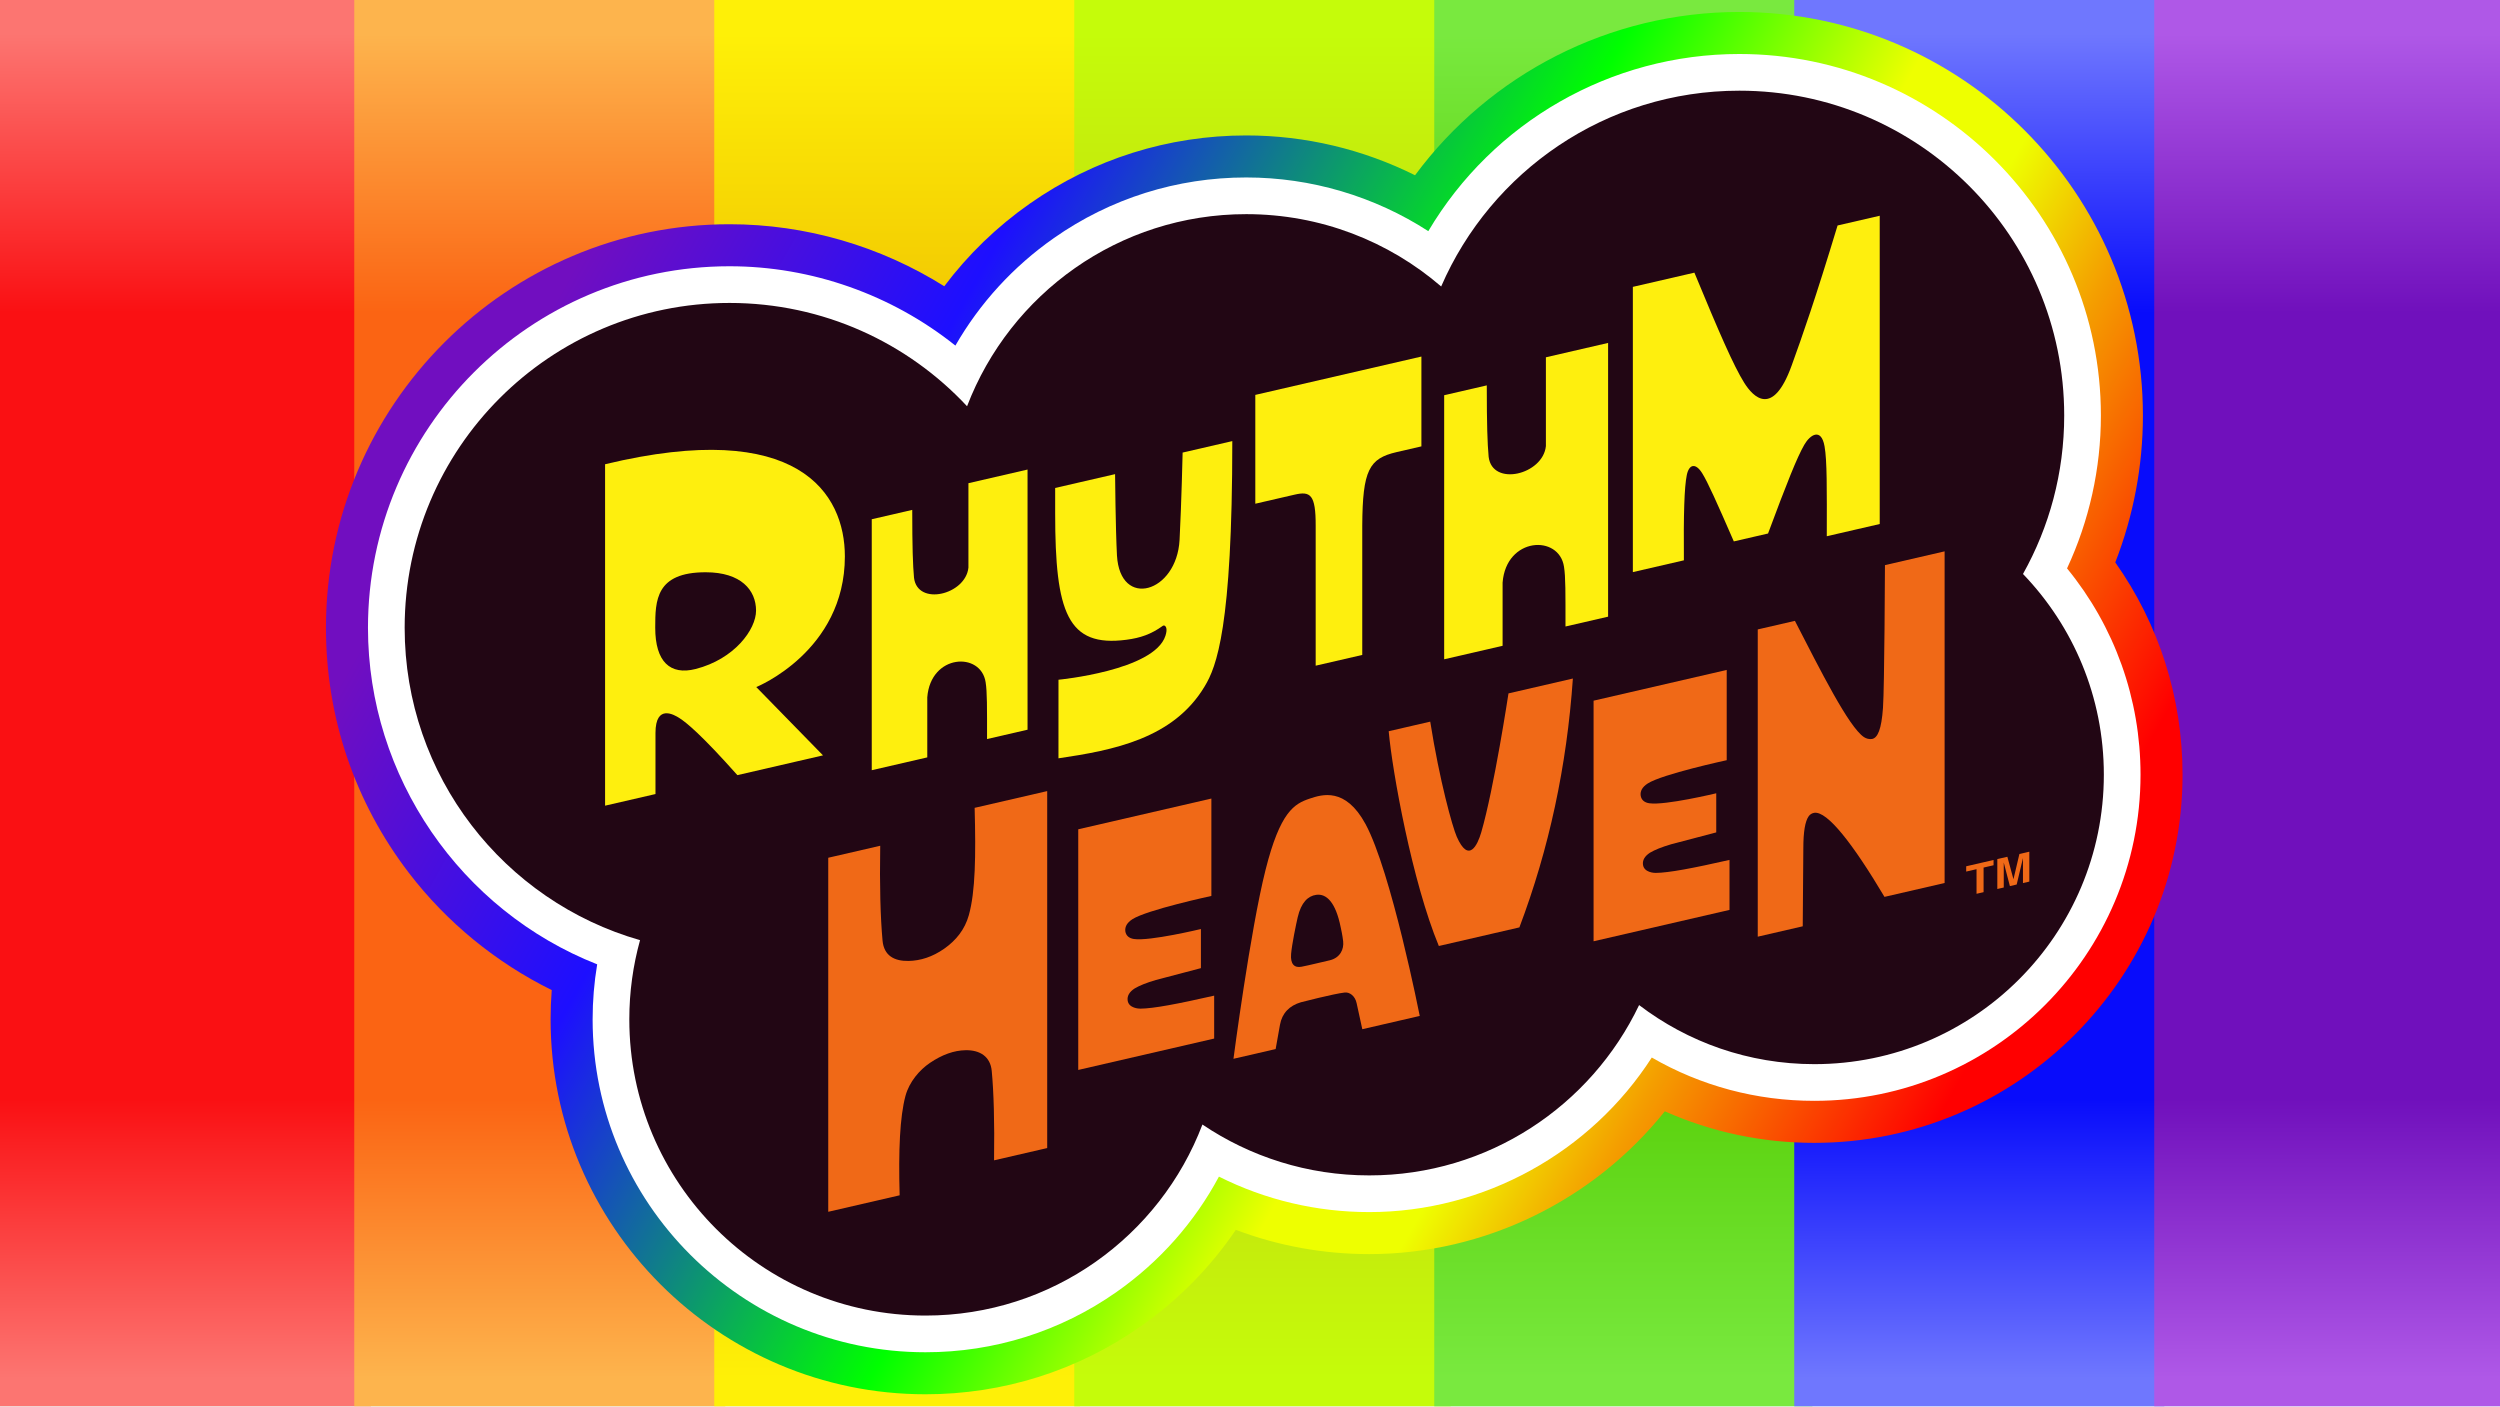
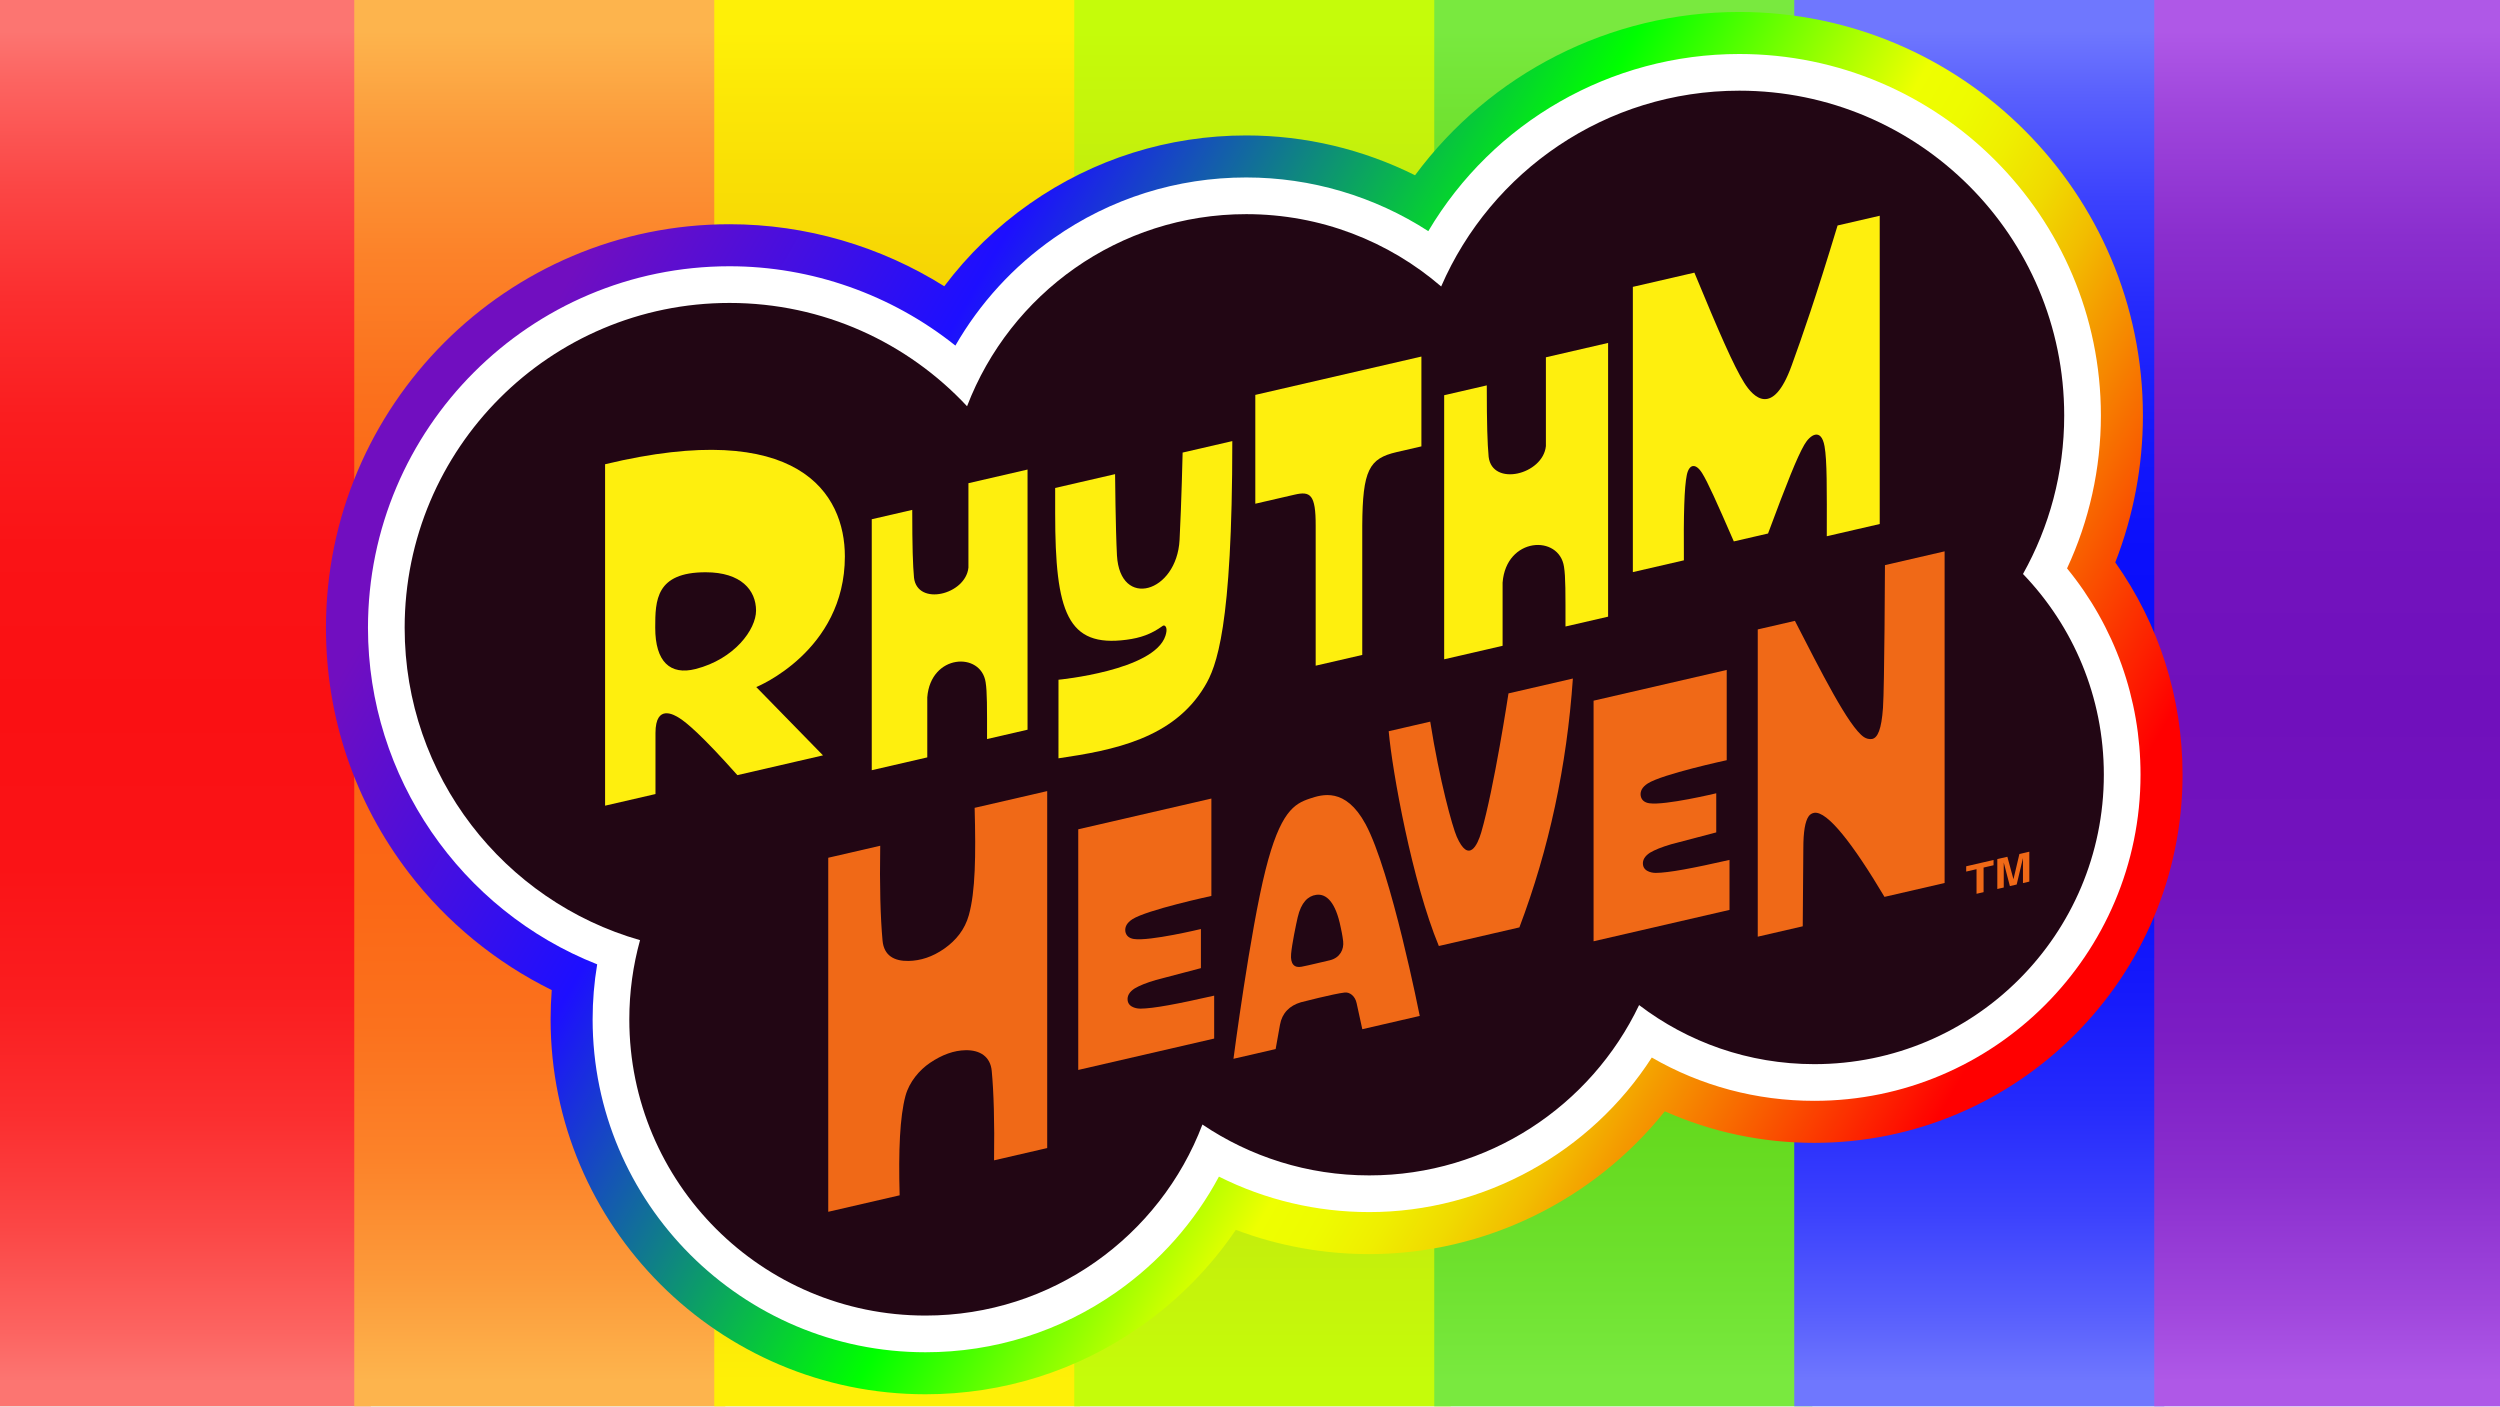
- <svg xmlns="http://www.w3.org/2000/svg" version="1.1" id="svg2" width="2560" height="1440" viewBox="0 0 2560 1440">
-   <defs id="defs6">
-     <linearGradient x1="0" y1="0" x2="1" y2="0" gradientUnits="userSpaceOnUse" gradientTransform="matrix(0,-1296,-1296,0,142.4258,1185.741)" spreadMethod="pad" id="linearGradient36">
-       <stop style="stop-opacity:1;stop-color:#fc7571" offset="0" id="stop22" />
-       <stop style="stop-opacity:1;stop-color:#fc7571" offset="0.1" id="stop24" />
-       <stop style="stop-opacity:1;stop-color:#fa1013" offset="0.266" id="stop26" />
-       <stop style="stop-opacity:1;stop-color:#fa1013" offset="0.5" id="stop28" />
-       <stop style="stop-opacity:1;stop-color:#fa1013" offset="0.734" id="stop30" />
-       <stop style="stop-opacity:1;stop-color:#fc7571" offset="0.9" id="stop32" />
-       <stop style="stop-opacity:1;stop-color:#fc7571" offset="1" id="stop34" />
-     </linearGradient>
-     <linearGradient x1="0" y1="0" x2="1" y2="0" gradientUnits="userSpaceOnUse" gradientTransform="matrix(0,-1296,-1296,0,414.5472,1185.741)" spreadMethod="pad" id="linearGradient66">
-       <stop style="stop-opacity:1;stop-color:#fdb44d" offset="0" id="stop52" />
-       <stop style="stop-opacity:1;stop-color:#fdb44d" offset="0.1" id="stop54" />
-       <stop style="stop-opacity:1;stop-color:#fb6413" offset="0.266" id="stop56" />
-       <stop style="stop-opacity:1;stop-color:#fb6413" offset="0.5" id="stop58" />
-       <stop style="stop-opacity:1;stop-color:#fb6413" offset="0.734" id="stop60" />
-       <stop style="stop-opacity:1;stop-color:#fdb44d" offset="0.9" id="stop62" />
-       <stop style="stop-opacity:1;stop-color:#fdb44d" offset="1" id="stop64" />
-     </linearGradient>
-     <linearGradient x1="0" y1="0" x2="1" y2="0" gradientUnits="userSpaceOnUse" gradientTransform="matrix(0,-1296,-1296,0,688.996,1185.741)" spreadMethod="pad" id="linearGradient96">
-       <stop style="stop-opacity:1;stop-color:#fef007" offset="0" id="stop82" />
-       <stop style="stop-opacity:1;stop-color:#fef007" offset="0.1" id="stop84" />
-       <stop style="stop-opacity:1;stop-color:#f2c802" offset="0.266" id="stop86" />
-       <stop style="stop-opacity:1;stop-color:#f2c802" offset="0.5" id="stop88" />
-       <stop style="stop-opacity:1;stop-color:#f2c802" offset="0.734" id="stop90" />
-       <stop style="stop-opacity:1;stop-color:#fef007" offset="0.9" id="stop92" />
-       <stop style="stop-opacity:1;stop-color:#fef007" offset="1" id="stop94" />
-     </linearGradient>
-     <linearGradient x1="0" y1="0" x2="1" y2="0" gradientUnits="userSpaceOnUse" gradientTransform="matrix(0,-1296,-1296,0,969.5558,1185.741)" spreadMethod="pad" id="linearGradient126">
-       <stop style="stop-opacity:1;stop-color:#c5fc0a" offset="0" id="stop112" />
-       <stop style="stop-opacity:1;stop-color:#c5fc0a" offset="0.1" id="stop114" />
-       <stop style="stop-opacity:1;stop-color:#c4dc0f" offset="0.266" id="stop116" />
-       <stop style="stop-opacity:1;stop-color:#c4dc0f" offset="0.5" id="stop118" />
-       <stop style="stop-opacity:1;stop-color:#c4dc0f" offset="0.734" id="stop120" />
-       <stop style="stop-opacity:1;stop-color:#c5fc0a" offset="0.9" id="stop122" />
-       <stop style="stop-opacity:1;stop-color:#c5fc0a" offset="1" id="stop124" />
-     </linearGradient>
-     <linearGradient x1="0" y1="0" x2="1" y2="0" gradientUnits="userSpaceOnUse" gradientTransform="matrix(0,-1296,-1296,0,1246.712,1185.741)" spreadMethod="pad" id="linearGradient156">
-       <stop style="stop-opacity:1;stop-color:#79e93f" offset="0" id="stop142" />
-       <stop style="stop-opacity:1;stop-color:#79e93f" offset="0.1" id="stop144" />
-       <stop style="stop-opacity:1;stop-color:#5bd20e" offset="0.266" id="stop146" />
-       <stop style="stop-opacity:1;stop-color:#5bd20e" offset="0.5" id="stop148" />
-       <stop style="stop-opacity:1;stop-color:#5bd20e" offset="0.734" id="stop150" />
-       <stop style="stop-opacity:1;stop-color:#79e93f" offset="0.9" id="stop152" />
-       <stop style="stop-opacity:1;stop-color:#79e93f" offset="1" id="stop154" />
-     </linearGradient>
-     <linearGradient x1="0" y1="0" x2="1" y2="0" gradientUnits="userSpaceOnUse" gradientTransform="matrix(0,-1296,-1296,0,1520.092,1185.741)" spreadMethod="pad" id="linearGradient186">
-       <stop style="stop-opacity:1;stop-color:#6f77fe" offset="0" id="stop172" />
-       <stop style="stop-opacity:1;stop-color:#6f77fe" offset="0.1" id="stop174" />
-       <stop style="stop-opacity:1;stop-color:#080cfb" offset="0.266" id="stop176" />
-       <stop style="stop-opacity:1;stop-color:#080cfb" offset="0.5" id="stop178" />
-       <stop style="stop-opacity:1;stop-color:#080cfb" offset="0.734" id="stop180" />
-       <stop style="stop-opacity:1;stop-color:#6f77fe" offset="0.9" id="stop182" />
-       <stop style="stop-opacity:1;stop-color:#6f77fe" offset="1" id="stop184" />
-     </linearGradient>
-     <linearGradient x1="0" y1="0" x2="1" y2="0" gradientUnits="userSpaceOnUse" gradientTransform="matrix(0,-1296,-1296,0,1787.23,1185.741)" spreadMethod="pad" id="linearGradient216">
-       <stop style="stop-opacity:1;stop-color:#af58e7" offset="0" id="stop202" />
-       <stop style="stop-opacity:1;stop-color:#af58e7" offset="0.1" id="stop204" />
-       <stop style="stop-opacity:1;stop-color:#7010bc" offset="0.266" id="stop206" />
-       <stop style="stop-opacity:1;stop-color:#7010bc" offset="0.5" id="stop208" />
-       <stop style="stop-opacity:1;stop-color:#7010bc" offset="0.734" id="stop210" />
-       <stop style="stop-opacity:1;stop-color:#af58e7" offset="0.9" id="stop212" />
-       <stop style="stop-opacity:1;stop-color:#af58e7" offset="1" id="stop214" />
-     </linearGradient>
-     <linearGradient x1="0" y1="0" x2="1" y2="0" gradientUnits="userSpaceOnUse" gradientTransform="matrix(-1186.912,685.264,685.264,1186.912,1570.26,225.9112)" spreadMethod="pad" id="linearGradient250">
-       <stop style="stop-opacity:1;stop-color:#ff0000" offset="0" id="stop232" />
-       <stop style="stop-opacity:1;stop-color:#ff0000" offset="0.05" id="stop234" />
-       <stop style="stop-opacity:1;stop-color:#f49f00" offset="0.2" id="stop236" />
-       <stop style="stop-opacity:1;stop-color:#eeff00" offset="0.277" id="stop238" />
-       <stop style="stop-opacity:1;stop-color:#eeff00" offset="0.35" id="stop240" />
-       <stop style="stop-opacity:1;stop-color:#00ff00" offset="0.5" id="stop242" />
-       <stop style="stop-opacity:1;stop-color:#1d0fff" offset="0.75" id="stop244" />
-       <stop style="stop-opacity:1;stop-color:#710ec0" offset="0.95" id="stop246" />
-       <stop style="stop-opacity:1;stop-color:#710ec0" offset="1" id="stop248" />
-     </linearGradient>
-     <clipPath clipPathUnits="userSpaceOnUse" id="clipPath260">
-       <path d="M 0,1080 H 1920 V 0 H 0 Z" id="path258" />
+ <svg xmlns="http://www.w3.org/2000/svg" xmlns:xlink="http://www.w3.org/1999/xlink" version="1.1" id="Layer_1" x="0px" y="0px" viewBox="0 0 2560 1440" xml:space="preserve" width="2560" height="1440">
+   <defs id="defs226" />
+   <style type="text/css" id="style2">
+ 	.st0{clip-path:url(#SVGID_2_);}
+ 	.st1{fill:url(#SVGID_3_);}
+ 	.st2{fill:url(#SVGID_4_);}
+ 	.st3{fill:url(#SVGID_5_);}
+ 	.st4{fill:url(#SVGID_6_);}
+ 	.st5{fill:url(#SVGID_7_);}
+ 	.st6{fill:url(#SVGID_8_);}
+ 	.st7{fill:url(#SVGID_9_);}
+ 	.st8{fill:url(#Spectrum_1_);}
+ 	.st9{fill:#FFFFFF;}
+ 	.st10{fill:#220614;}
+ 	.st11{fill:#F06917;}
+ 	.st12{fill:#FEEF0E;}
+ </style>
+   <g id="Rhythm_Heaven" transform="scale(1.333333)">
+     <defs id="defs5">
+       <rect id="SVGID_1_" width="1920" height="1080" x="0" y="0" />
+     </defs>
+     <clipPath id="SVGID_2_">
+       <use xlink:href="#SVGID_1_" style="overflow:visible" id="use7" />
    </clipPath>
-   </defs>
-   <g id="g8" transform="matrix(1.333333,0,0,-1.333333,0,1440)">
-     <g id="g10">
-       <g id="g12">
-         <g id="g18">
-           <g id="g20">
-             <path d="M 0,0 H 284.852 V 1080 H 0 Z" style="fill:url(#linearGradient36);stroke:none" id="path38" />
-           </g>
-         </g>
+     <g id="Background_00000005256791534830830540000006453514778233329563_" class="st0" clip-path="url(#SVGID_2_)">
+       <linearGradient id="SVGID_3_" gradientUnits="userSpaceOnUse" x1="142.426" y1="-105.741" x2="142.426" y2="1190.259">
+         <stop offset="0.1" style="stop-color:#FC7571" id="stop10" />
+         <stop offset="0.129" style="stop-color:#FC6461" id="stop12" />
+         <stop offset="0.192" style="stop-color:#FB4645" id="stop14" />
+         <stop offset="0.258" style="stop-color:#FB2E2F" id="stop16" />
+         <stop offset="0.328" style="stop-color:#FA1D1F" id="stop18" />
+         <stop offset="0.405" style="stop-color:#FA1316" id="stop20" />
+         <stop offset="0.5" style="stop-color:#FA1013" id="stop22" />
+         <stop offset="0.595" style="stop-color:#FA1316" id="stop24" />
+         <stop offset="0.672" style="stop-color:#FA1D1F" id="stop26" />
+         <stop offset="0.742" style="stop-color:#FB2E2F" id="stop28" />
+         <stop offset="0.808" style="stop-color:#FB4645" id="stop30" />
+         <stop offset="0.871" style="stop-color:#FC6461" id="stop32" />
+         <stop offset="0.9" style="stop-color:#FC7571" id="stop34" />
+       </linearGradient>
+       <rect y="-105.741" class="st1" width="284.852" height="1296" id="rect37" style="fill:url(#SVGID_3_)" x="0" />
+       <linearGradient id="SVGID_4_" gradientUnits="userSpaceOnUse" x1="414.547" y1="-105.741" x2="414.547" y2="1190.259">
+         <stop offset="0.1" style="stop-color:#FDB44D" id="stop39" />
+         <stop offset="0.161" style="stop-color:#FC9A3A" id="stop41" />
+         <stop offset="0.233" style="stop-color:#FC8229" id="stop43" />
+         <stop offset="0.311" style="stop-color:#FB711D" id="stop45" />
+         <stop offset="0.395" style="stop-color:#FB6715" id="stop47" />
+         <stop offset="0.5" style="stop-color:#FB6413" id="stop49" />
+         <stop offset="0.605" style="stop-color:#FB6715" id="stop51" />
+         <stop offset="0.689" style="stop-color:#FB711D" id="stop53" />
+         <stop offset="0.767" style="stop-color:#FC8229" id="stop55" />
+         <stop offset="0.839" style="stop-color:#FC9A3A" id="stop57" />
+         <stop offset="0.9" style="stop-color:#FDB44D" id="stop59" />
+       </linearGradient>
+       <rect x="272.072" y="-105.741" class="st2" width="284.95" height="1296" id="rect62" style="fill:url(#SVGID_4_)" />
+       <linearGradient id="SVGID_5_" gradientUnits="userSpaceOnUse" x1="688.996" y1="-105.741" x2="688.996" y2="1190.259">
+         <stop offset="0.1" style="stop-color:#FEF007" id="stop64" />
+         <stop offset="0.145" style="stop-color:#FBE606" id="stop66" />
+         <stop offset="0.247" style="stop-color:#F6D504" id="stop68" />
+         <stop offset="0.36" style="stop-color:#F3CB02" id="stop70" />
+         <stop offset="0.5" style="stop-color:#F2C802" id="stop72" />
+         <stop offset="0.64" style="stop-color:#F3CB02" id="stop74" />
+         <stop offset="0.753" style="stop-color:#F6D504" id="stop76" />
+         <stop offset="0.855" style="stop-color:#FBE606" id="stop78" />
+         <stop offset="0.9" style="stop-color:#FEF007" id="stop80" />
+       </linearGradient>
+       <rect x="548.55" y="-105.741" class="st3" width="280.892" height="1296" id="rect83" style="fill:url(#SVGID_5_)" />
+       <linearGradient id="SVGID_6_" gradientUnits="userSpaceOnUse" x1="969.556" y1="-105.741" x2="969.556" y2="1190.259">
+         <stop offset="0.1" style="stop-color:#C5FC0A" id="stop85" />
+         <stop offset="0.111" style="stop-color:#C5FA0A" id="stop87" />
+         <stop offset="0.223" style="stop-color:#C4E90D" id="stop89" />
+         <stop offset="0.346" style="stop-color:#C4DF0E" id="stop91" />
+         <stop offset="0.5" style="stop-color:#C4DC0F" id="stop93" />
+         <stop offset="0.654" style="stop-color:#C4DF0E" id="stop95" />
+         <stop offset="0.777" style="stop-color:#C4E90D" id="stop97" />
+         <stop offset="0.889" style="stop-color:#C5FA0A" id="stop99" />
+         <stop offset="0.9" style="stop-color:#C5FC0A" id="stop101" />
+       </linearGradient>
+       <rect x="825.027" y="-105.741" class="st4" width="289.057" height="1296" id="rect104" style="fill:url(#SVGID_6_)" />
+       <linearGradient id="SVGID_7_" gradientUnits="userSpaceOnUse" x1="1246.712" y1="-105.741" x2="1246.712" y2="1190.259">
+         <stop offset="0.1" style="stop-color:#79E93F" id="stop106" />
+         <stop offset="0.174" style="stop-color:#6DE02C" id="stop108" />
+         <stop offset="0.268" style="stop-color:#63D81B" id="stop110" />
+         <stop offset="0.371" style="stop-color:#5DD311" id="stop112" />
+         <stop offset="0.5" style="stop-color:#5BD20E" id="stop114" />
+         <stop offset="0.629" style="stop-color:#5DD311" id="stop116" />
+         <stop offset="0.732" style="stop-color:#63D81B" id="stop118" />
+         <stop offset="0.826" style="stop-color:#6DE02C" id="stop120" />
+         <stop offset="0.9" style="stop-color:#79E93F" id="stop122" />
+       </linearGradient>
+       <rect x="1101.505" y="-105.741" class="st5" width="290.415" height="1296" id="rect125" style="fill:url(#SVGID_7_)" />
+       <linearGradient id="SVGID_8_" gradientUnits="userSpaceOnUse" x1="1520.092" y1="-105.741" x2="1520.092" y2="1190.259">
+         <stop offset="0.1" style="stop-color:#6F77FE" id="stop127" />
+         <stop offset="0.138" style="stop-color:#5960FD" id="stop129" />
+         <stop offset="0.199" style="stop-color:#3C42FD" id="stop131" />
+         <stop offset="0.264" style="stop-color:#252AFC" id="stop133" />
+         <stop offset="0.332" style="stop-color:#1519FB" id="stop135" />
+         <stop offset="0.407" style="stop-color:#0B0FFB" id="stop137" />
+         <stop offset="0.5" style="stop-color:#080CFB" id="stop139" />
+         <stop offset="0.593" style="stop-color:#0B0FFB" id="stop141" />
+         <stop offset="0.668" style="stop-color:#1519FB" id="stop143" />
+         <stop offset="0.736" style="stop-color:#252AFC" id="stop145" />
+         <stop offset="0.801" style="stop-color:#3C42FD" id="stop147" />
+         <stop offset="0.862" style="stop-color:#5960FD" id="stop149" />
+         <stop offset="0.9" style="stop-color:#6F77FE" id="stop151" />
+       </linearGradient>
+       <rect x="1377.982" y="-105.741" class="st6" width="284.221" height="1296" id="rect154" style="fill:url(#SVGID_8_)" />
+       <linearGradient id="SVGID_9_" gradientUnits="userSpaceOnUse" x1="1787.23" y1="-105.741" x2="1787.23" y2="1190.259">
+         <stop offset="0.1" style="stop-color:#AF58E7" id="stop156" />
+         <stop offset="0.146" style="stop-color:#9F46DC" id="stop158" />
+         <stop offset="0.222" style="stop-color:#8A2ECE" id="stop160" />
+         <stop offset="0.302" style="stop-color:#7C1DC4" id="stop162" />
+         <stop offset="0.39" style="stop-color:#7313BE" id="stop164" />
+         <stop offset="0.5" style="stop-color:#7010BC" id="stop166" />
+         <stop offset="0.61" style="stop-color:#7313BE" id="stop168" />
+         <stop offset="0.698" style="stop-color:#7C1DC4" id="stop170" />
+         <stop offset="0.778" style="stop-color:#8A2ECE" id="stop172" />
+         <stop offset="0.854" style="stop-color:#9F46DC" id="stop174" />
+         <stop offset="0.9" style="stop-color:#AF58E7" id="stop176" />
+       </linearGradient>
+       <rect x="1654.459" y="-105.741" class="st7" width="265.541" height="1296" id="rect179" style="fill:url(#SVGID_9_)" />
+     </g>
+     <g id="Rhythm_Heaven_x2122_" class="st0" clip-path="url(#SVGID_2_)">
+       <g id="Cloud_00000183241834984758457490000002696117968237109669_">
+         <linearGradient id="Spectrum_1_" gradientUnits="userSpaceOnUse" x1="1570.26" y1="854.089" x2="383.348" y2="168.825">
+           <stop offset="0.05" style="stop-color:#FF0000" id="stop182" />
+           <stop offset="0.2" style="stop-color:#F49F00" id="stop184" />
+           <stop offset="0.226" style="stop-color:#F2BD00" id="stop186" />
+           <stop offset="0.258" style="stop-color:#F0DA00" id="stop188" />
+           <stop offset="0.289" style="stop-color:#EFEE00" id="stop190" />
+           <stop offset="0.32" style="stop-color:#EEFB00" id="stop192" />
+           <stop offset="0.35" style="stop-color:#EEFF00" id="stop194" />
+           <stop offset="0.5" style="stop-color:#00FF00" id="stop196" />
+           <stop offset="0.75" style="stop-color:#1D0FFF" id="stop198" />
+           <stop offset="0.95" style="stop-color:#710EC0" id="stop200" />
+         </linearGradient>
+         <path id="Spectrum_00000022559809750841097690000018122181789288358071_" class="st8" d="m 1624.537,431.923 c 13.955,-35.782 21.221,-74.116 21.221,-112.789 0,-170.9 -139.036,-309.938 -309.935,-309.938 -99.597,0 -191.426,47.584 -249.076,125.406 -39.958,-19.964 -84.313,-30.585 -129.626,-30.585 -59.862,0 -117.341,18.106 -166.224,52.36 -25.347,17.762 -47.442,39.168 -65.699,63.465 -49.031,-30.768 -106.278,-47.632 -164.932,-47.632 -170.9,0 -309.936,139.036 -309.936,309.936 0,68.704 22.026,133.794 63.695,188.235 29.106,38.028 66.996,68.929 109.713,89.994 -0.583,7.48 -0.876,14.994 -0.876,22.519 0,158.754 129.156,287.909 287.908,287.909 59.558,0 116.724,-18.043 165.322,-52.181 28.907,-20.307 53.537,-45.383 73.013,-74.098 32.501,12.281 67.118,18.631 102.478,18.631 88.997,0 172.622,-41.581 227.003,-109.675 35.8,15.963 74.649,24.234 114.83,24.234 155.93,0 282.788,-126.855 282.788,-282.785 -10e-5,-59.04 -18.116,-115.594 -51.666,-163.007 z" style="fill:url(#Spectrum_1_)" />
+         <path id="White_00000053532133141924872060000017591559169146523808_" class="st9" d="m 1587.49,436.518 c 17.055,-36.577 25.994,-76.765 25.994,-117.384 0,-153.105 -124.558,-277.664 -277.661,-277.664 -98.937,0 -189.312,52.406 -238.884,136.047 -41.434,-26.766 -89.975,-41.226 -139.819,-41.226 -53.2,0 -104.275,16.086 -147.702,46.518 -31.255,21.902 -56.944,50.027 -75.679,82.598 C 684.806,226.331 623.444,204.485 560.265,204.485 c -153.103,0 -277.662,124.559 -277.662,277.662 0,114.398 71.177,217.142 176.031,258.456 -2.325,13.936 -3.499,28.083 -3.499,42.292 0,140.958 114.677,255.635 255.634,255.635 52.883,0 103.635,-16.016 146.77,-46.316 33.055,-23.221 59.814,-53.459 78.61,-88.571 35.645,17.896 74.991,27.239 115.433,27.239 87.964,0 170.019,-45.706 216.992,-118.701 37.805,21.845 80.397,33.26 124.842,33.26 138.131,0 250.511,-112.379 250.511,-250.511 0,-58.252 -19.904,-113.77 -56.436,-158.413 z" />
+         <path id="Black_00000088122886637718662610000017639178807345155209_" class="st10" d="m 1553.656,440.813 c 20.152,-35.998 31.654,-77.493 31.654,-121.68 0,-137.788 -111.699,-249.487 -249.487,-249.487 -102.564,0 -190.657,61.897 -229.003,150.368 -40.188,-34.616 -92.499,-55.548 -149.701,-55.548 -97.868,0 -181.414,61.265 -214.416,147.53 -45.54,-48.807 -110.419,-79.336 -182.439,-79.336 -137.788,0 -249.487,111.699 -249.487,249.487 0,113.956 76.403,210.062 180.776,239.9 -5.365,19.369 -8.244,39.771 -8.244,60.848 0,125.622 101.837,227.458 227.458,227.458 97.183,0 180.116,-60.955 212.691,-146.712 36.591,24.665 80.674,39.066 128.122,39.066 91.418,0 170.345,-53.454 207.249,-130.807 37.362,28.457 83.996,45.365 134.585,45.365 122.792,0 222.335,-99.543 222.335,-222.335 0,-59.839 -23.646,-114.15 -62.096,-154.117 z" />
      </g>
-     </g>
-     <g id="g40">
-       <g id="g42">
-         <g id="g48">
-           <g id="g50">
-             <path d="M 272.073,0 H 557.022 V 1080 H 272.073 Z" style="fill:url(#linearGradient66);stroke:none" id="path68" />
-           </g>
-         </g>
-       </g>
-     </g>
-     <g id="g70">
-       <g id="g72">
-         <g id="g78">
-           <g id="g80">
-             <path d="M 548.55,0 H 829.442 V 1080 H 548.55 Z" style="fill:url(#linearGradient96);stroke:none" id="path98" />
-           </g>
-         </g>
-       </g>
-     </g>
-     <g id="g100">
-       <g id="g102">
-         <g id="g108">
-           <g id="g110">
-             <path d="m 825.027,0 h 289.057 V 1080 H 825.027 Z" style="fill:url(#linearGradient126);stroke:none" id="path128" />
-           </g>
-         </g>
-       </g>
-     </g>
-     <g id="g130">
-       <g id="g132">
-         <g id="g138">
-           <g id="g140">
-             <path d="M 1101.505,0 H 1391.92 V 1080 H 1101.505 Z" style="fill:url(#linearGradient156);stroke:none" id="path158" />
-           </g>
-         </g>
-       </g>
-     </g>
-     <g id="g160">
-       <g id="g162">
-         <g id="g168">
-           <g id="g170">
-             <path d="m 1377.982,0 h 284.221 v 1080 h -284.221 z" style="fill:url(#linearGradient186);stroke:none" id="path188" />
-           </g>
-         </g>
-       </g>
-     </g>
-     <g id="g190">
-       <g id="g192">
-         <g id="g198">
-           <g id="g200">
-             <path d="m 1654.459,0 h 265.54 v 1080 h -265.54 z" style="fill:url(#linearGradient216);stroke:none" id="path218" />
-           </g>
-         </g>
-       </g>
-     </g>
-     <g id="g220">
-       <g id="g222">
-         <g id="g228">
-           <g id="g230">
-             <path d="m 1086.746,945.398 c -39.957,19.964 -84.313,30.585 -129.626,30.585 v 0 c -59.861,0 -117.341,-18.106 -166.223,-52.36 v 0 c -25.348,-17.762 -47.443,-39.169 -65.699,-63.465 v 0 c -49.032,30.767 -106.278,47.631 -164.933,47.631 v 0 c -170.9,0 -309.935,-139.036 -309.935,-309.936 v 0 c 0,-68.703 22.025,-133.794 63.694,-188.235 v 0 C 343.13,371.59 381.02,340.689 423.737,319.624 v 0 c -0.583,-7.481 -0.876,-14.994 -0.876,-22.519 v 0 C 422.861,138.352 552.017,9.196 710.769,9.196 v 0 c 59.558,0 116.723,18.043 165.322,52.181 v 0 c 28.907,20.308 53.537,45.383 73.013,74.098 v 0 c 32.501,-12.281 67.117,-18.631 102.478,-18.631 v 0 c 88.997,0 172.622,41.581 227.003,109.675 v 0 c 35.799,-15.963 74.65,-24.234 114.83,-24.234 v 0 c 155.93,0 282.787,126.855 282.787,282.784 v 0 c 0,59.04 -18.115,115.595 -51.665,163.008 v 0 c 13.955,35.783 21.221,74.116 21.221,112.789 v 0 c 0,170.9 -139.037,309.938 -309.935,309.938 v 0 c -99.597,0 -191.426,-47.584 -249.077,-125.406" style="fill:url(#linearGradient250);stroke:none" id="path252" />
-           </g>
-         </g>
-       </g>
-     </g>
-     <g id="g254">
-       <g id="g256" clip-path="url(#clipPath260)">
-         <g id="g262" transform="translate(1587.49,643.4824)">
-           <path d="m 0,0 c 17.055,36.577 25.994,76.765 25.994,117.384 0,153.104 -124.558,277.664 -277.661,277.664 -98.936,0 -189.312,-52.407 -238.884,-136.047 -41.433,26.765 -89.975,41.226 -139.819,41.226 -53.2,0 -104.275,-16.086 -147.702,-46.518 -31.255,-21.902 -56.944,-50.026 -75.678,-82.597 -48.934,39.075 -110.297,60.921 -173.475,60.921 -153.103,0 -277.662,-124.559 -277.662,-277.662 0,-114.399 71.176,-217.143 176.031,-258.457 -2.325,-13.935 -3.499,-28.083 -3.499,-42.291 0,-140.958 114.677,-255.635 255.634,-255.635 52.882,0 103.634,16.016 146.77,46.315 33.055,23.221 59.814,53.46 78.609,88.572 35.646,-17.896 74.991,-27.24 115.434,-27.24 87.964,0 170.018,45.706 216.991,118.702 37.805,-21.845 80.398,-33.261 124.842,-33.261 138.132,0 250.511,112.38 250.511,250.511 C 56.436,-100.161 36.532,-44.642 0,0" style="fill:#ffffff;fill-opacity:1;fill-rule:nonzero;stroke:none" id="path264" />
-         </g>
-         <g id="g266" transform="translate(1553.656,639.1865)">
-           <path d="m 0,0 c 20.152,35.998 31.655,77.493 31.655,121.68 0,137.788 -111.699,249.487 -249.487,249.487 -102.564,0 -190.658,-61.897 -229.003,-150.368 -40.188,34.616 -92.498,55.548 -149.701,55.548 -97.868,0 -181.413,-61.265 -214.415,-147.53 -45.54,48.807 -110.42,79.336 -182.439,79.336 -137.788,0 -249.487,-111.699 -249.487,-249.487 0,-113.956 76.403,-210.062 180.776,-239.901 -5.365,-19.369 -8.244,-39.771 -8.244,-60.848 0,-125.621 101.837,-227.458 227.458,-227.458 97.183,0 180.116,60.955 212.691,146.712 36.591,-24.665 80.674,-39.066 128.122,-39.066 91.418,0 170.344,53.454 207.249,130.808 37.362,-28.457 83.996,-45.365 134.585,-45.365 122.793,0 222.336,99.543 222.336,222.335 C 62.096,-94.278 38.449,-39.967 0,0" style="fill:#220614;fill-opacity:1;fill-rule:nonzero;stroke:none" id="path268" />
-         </g>
-         <g id="g270" transform="translate(1553.638,401.8023)">
-           <path d="m 0,0 v 19.189 l -4.824,-20.303 -5.225,-1.206 -4.71,18.102 V -3.407 l -4.938,-1.14 v 22.971 l 7.715,1.781 4.653,-17.146 0.057,0.013 4.538,19.268 7.615,1.758 V 1.127 Z m -35.658,-8.232 v 18.897 l -7.945,-1.834 v 4.061 l 21.014,4.851 v -4.061 l -7.658,-1.768 V -6.983 Z" style="fill:#f06917;fill-opacity:1;fill-rule:nonzero;stroke:none" id="path272" />
-         </g>
-         <g id="g274" transform="translate(1447.649,645.9874)">
-           <path d="m 0,0 c 0,0 -0.358,-93.248 -1.518,-109.651 -1.161,-16.403 -4.019,-23.089 -8.484,-23.891 -2.143,-0.268 -4.283,0.252 -6.072,1.426 -11.69,7.669 -33.531,51.339 -53.088,89.316 l -28.532,-6.587 V -285.36 l 34.548,7.976 0.458,59.954 c 0,12.481 1.339,20.771 4.197,24.694 0.982,1.337 2.586,2.248 4.107,2.496 10.06,1.638 29.827,-23.892 54.026,-64.543 l 46.169,10.659 v 254.7 z" style="fill:#f06917;fill-opacity:1;fill-rule:nonzero;stroke:none" id="path276" />
-         </g>
-         <g id="g278" transform="translate(1271.55,409.6062)">
-           <path d="m 0,0 c -1.058,-0.006 -8.896,0.261 -9.734,6.24 -0.485,3.463 1.251,6.597 5.358,9.272 3.572,2.139 9.02,4.368 16.342,6.507 l 34.559,9.093 v 30.043 c 0,0 -39.339,-9.466 -51.436,-7.667 -3.675,0.547 -6.073,2.496 -6.609,5.884 -0.446,3.477 1.251,6.597 5.358,9.271 11.063,7.208 60.724,17.919 60.724,17.919 v 69.319 L -47.686,132.276 V -52.51 L 56.705,-28.409 V 9.985 C 28.844,3.655 10.011,0.055 0,0" style="fill:#f06917;fill-opacity:1;fill-rule:nonzero;stroke:none" id="path280" />
-         </g>
-         <g id="g282" transform="translate(1158.512,547.4728)">
-           <path d="m 0,0 c 0,0 -11.076,-72.977 -20.912,-106.702 -2.81,-9.636 -9.603,-24.381 -18.842,-3.299 -3.309,7.551 -13.132,42.83 -20.341,88.311 l -31.899,-7.365 c 2.792,-31.272 18.105,-115.735 38.508,-164.941 l 61.865,14.282 C 31.15,-119.45 44.813,-55.799 49.456,11.418 Z" style="fill:#f06917;fill-opacity:1;fill-rule:nonzero;stroke:none" id="path284" />
-         </g>
-         <g id="g286" transform="translate(1021.438,342.5403)">
-           <path d="m 0,0 c -4.928,-1.073 -16.138,-3.912 -21.866,-4.985 -5.482,-1.073 -8.685,2.019 -8.007,9.844 0.616,7.319 3.831,22.839 5.05,28.08 2.697,11.589 7.997,16.42 14.229,17.289 C -2.606,51.342 4.373,44.36 8.192,25.43 8.561,23.6 9.494,19.801 10.101,14.639 10.839,8.371 7.761,1.956 0,0 m 27.266,104.612 c -15.483,28.524 -33.487,22.613 -42.712,19.56 -12.088,-3.999 -22.816,-10.207 -34.042,-54.736 -11.8,-46.808 -24.646,-145.132 -24.646,-145.132 l 32.392,7.478 3.327,18.642 c 1.608,9.004 7.338,14.724 16.074,17.295 0,0 25.099,6.514 33.666,7.488 3.62,0.412 7.873,-2.445 9.109,-8.112 l 4.375,-20.059 44.114,10.185 c 0,0 -21.944,111.072 -41.657,147.391" style="fill:#f06917;fill-opacity:1;fill-rule:nonzero;stroke:none" id="path288" />
-         </g>
-         <g id="g290" transform="translate(875.7747,305.3559)">
-           <path d="m 0,0 c -1.059,-0.006 -8.896,0.261 -9.734,6.24 -0.485,3.463 1.251,6.597 5.358,9.272 3.572,2.139 9.019,4.368 16.342,6.507 l 34.559,9.093 v 30.043 c 0,0 -39.339,-9.466 -51.436,-7.667 -3.675,0.547 -6.073,2.496 -6.609,5.884 -0.446,3.477 1.251,6.597 5.358,9.271 11.063,7.208 60.724,17.919 60.724,17.919 v 74.794 L -47.686,137.751 V -47.07 L 56.705,-22.969 V 9.985 C 28.844,3.655 10.011,0.055 0,0" style="fill:#f06917;fill-opacity:1;fill-rule:nonzero;stroke:none" id="path292" />
-         </g>
-         <g id="g294" transform="translate(748.5228,459.5806)">
-           <path d="m 0,0 c 0.982,-36.818 0.586,-64.378 -4.465,-82.461 -3.068,-10.985 -9.823,-19.345 -18.842,-25.675 -9.187,-6.447 -18.396,-9.271 -27.415,-9.449 -10.998,-0.218 -18.947,4.063 -20.003,15.601 -1.608,17.562 -2.322,42.11 -1.786,72.866 l -39.917,-9.215 v -271.899 l 54.83,12.659 c -0.982,34.678 0.2,60.401 4.465,76.31 2.906,10.841 10.86,20.016 18.842,25.407 9.328,6.299 18.378,9.57 27.415,9.717 10.984,0.178 18.967,-4.915 20.003,-15.869 1.518,-16.046 2.233,-39.196 1.786,-68.704 l 40.81,9.422 V 12.865 Z" style="fill:#f06917;fill-opacity:1;fill-rule:nonzero;stroke:none" id="path296" />
-         </g>
-         <g id="g298" transform="translate(1443.623,677.5573)">
-           <path d="m 0,0 v 236.749 l -32.364,-7.472 C -49.529,172.597 -59.244,144.882 -67.707,121.518 -82.13,81.764 -97.09,97.38 -104.064,108.466 c -8.105,12.993 -19.132,38.268 -38.264,84.578 l -47.263,-10.911 V -36.934 l 39.191,9.048 c -0.298,35.462 0.324,56.129 2.231,65.486 1.729,8.404 6.795,9.596 11.921,1.252 4.231,-6.855 10.907,-21.695 24.198,-52.211 l 26.284,6.068 c 14.483,38.92 22.291,58.54 27.834,68.135 4.47,7.808 12.993,13.291 15.555,-1.132 1.967,-10.907 1.788,-32.859 1.729,-69.096 z" style="fill:#feef0e;fill-opacity:1;fill-rule:nonzero;stroke:none" id="path300" />
-         </g>
-         <g id="g302" transform="translate(1187.248,805.6028)">
-           <path d="m 0,0 v -68.218 c -2.261,-22.006 -41.211,-31.323 -43.972,-8.21 -0.935,10.291 -1.429,24.507 -1.429,54.855 l -32.724,-7.555 v -202.805 l 44.871,10.359 v 48.544 c 2.728,35.109 43.415,37.057 47.157,12.147 1.26,-7.854 1.144,-20.26 1.144,-45.872 l 32.724,7.555 V 11.029 Z" style="fill:#feef0e;fill-opacity:1;fill-rule:nonzero;stroke:none" id="path304" />
-         </g>
-         <g id="g306" transform="translate(964.0769,776.7205)">
-           <path d="m 0,0 v -83.579 l 30.194,6.971 c 12.033,2.778 16.258,0.224 16.171,-23.95 v -107.408 l 35.773,8.258 v 99.394 c 0.248,42.669 5.255,51.502 26.475,56.401 l 18.946,4.374 v 68.988 z" style="fill:#feef0e;fill-opacity:1;fill-rule:nonzero;stroke:none" id="path308" />
-         </g>
-         <g id="g310" transform="translate(946.4117,741.233)">
-           <path d="m 0,0 -38.153,-8.808 c 0,0 -0.867,-38.45 -2.349,-67.103 -2.209,-40.645 -45.671,-53.291 -48.081,-11.941 -1.1,21.08 -1.449,62.478 -1.449,62.478 l -46.011,-10.622 v -19.553 c 0,-76.144 9.438,-103.001 54.746,-97.018 10.725,1.416 18.865,4.167 27.907,10.686 0.586,0.373 1.163,0.316 1.63,0 0.97,-0.698 2.009,-2.657 0.408,-7.628 -8.625,-26.774 -82.139,-33.759 -82.139,-33.759 l -0.02,-60.356 c 42.22,6.213 88.309,15.122 112.288,55.267 C -12.165,-173.423 0.004,-143.211 0,0" style="fill:#feef0e;fill-opacity:1;fill-rule:nonzero;stroke:none" id="path312" />
-         </g>
-         <g id="g314" transform="translate(743.7527,708.907)">
-           <path d="m 0,0 v -64.832 c -2.149,-20.914 -39.166,-29.769 -41.79,-7.804 -0.889,9.781 -1.358,23.291 -1.358,52.133 l -31.101,-7.18 v -192.741 l 42.645,9.845 v 46.135 c 2.593,33.367 41.261,35.218 44.817,11.544 1.197,-7.463 1.087,-19.254 1.087,-43.595 l 31.101,7.18 V 10.482 Z" style="fill:#feef0e;fill-opacity:1;fill-rule:nonzero;stroke:none" id="path316" />
-         </g>
-         <g id="g318" transform="translate(534.2596,566.2157)">
-           <path d="m 0,0 c -19.528,-4.979 -31.046,5.481 -31.046,31.732 0,20.938 0.395,42.555 38.73,42.555 27.291,0 38.677,-13.82 38.704,-29.408 C 46.412,30.335 29.777,7.593 0,0 m 114.602,86.488 c 0,48.215 -35.524,106.531 -184.16,70.758 v -262.223 l 38.707,8.936 v 46.855 c 0,22.872 14.885,13.686 18.172,11.62 5.555,-3.492 17.159,-12.979 44.724,-43.954 l 65.756,15.181 -51.241,52.464 c 0,0 68.042,27.397 68.042,100.363" style="fill:#feef0e;fill-opacity:1;fill-rule:nonzero;stroke:none" id="path320" />
-         </g>
+       <g id="Rhythm_Heaven_x2122__00000088820035268166996840000005309173992790592188_">
+         <path id="_x2122__00000131337089781075011160000000308792093569297316_" class="st11" d="m 1517.979,686.43 v -18.897 l -7.945,1.834 v -4.061 l 21.014,-4.851 v 4.061 l -7.658,1.768 v 18.897 z m 35.658,-8.232 v -19.189 l -4.824,20.303 -5.225,1.206 -4.71,-18.102 v 19.189 l -4.939,1.14 v -22.971 l 7.716,-1.781 4.652,17.147 0.057,-0.013 4.538,-19.268 7.615,-1.758 v 22.971 z" />
+         <path id="N_00000029749576977222268470000000250585185731990184_" class="st11" d="m 1447.649,434.013 c 0,0 -0.358,93.248 -1.518,109.651 -1.161,16.403 -4.019,23.089 -8.483,23.891 -2.144,0.268 -4.283,-0.253 -6.072,-1.426 -11.69,-7.669 -33.532,-51.339 -53.088,-89.316 l -28.532,6.587 v 235.973 l 34.548,-7.976 0.457,-59.954 c 0,-12.481 1.34,-20.771 4.197,-24.694 0.982,-1.337 2.586,-2.248 4.107,-2.496 10.059,-1.638 29.826,23.892 54.026,64.543 l 46.168,-10.659 V 423.436 Z" />
+         <path id="E_00000119082342566917803430000017140566775697281459_" class="st11" d="m 1271.55,670.394 c -1.058,0.006 -8.896,-0.261 -9.734,-6.24 -0.485,-3.463 1.25,-6.597 5.358,-9.271 3.572,-2.14 9.019,-4.368 16.342,-6.508 l 34.559,-9.093 v -30.043 c 0,0 -39.339,9.466 -51.436,7.667 -3.674,-0.546 -6.072,-2.496 -6.608,-5.884 -0.446,-3.477 1.25,-6.597 5.358,-9.271 11.063,-7.207 60.724,-17.919 60.724,-17.919 l 2e-4,-69.319 -102.248,23.606 -2e-4,184.785 104.391,-24.101 V 660.409 c -27.861,6.33 -46.694,9.93 -56.705,9.985 z" />
+         <path id="V_00000085929962132880534560000014672246115285576350_" class="st11" d="m 1158.512,532.527 c 0,0 -11.076,72.977 -20.912,106.702 -2.81,9.636 -9.603,24.381 -18.842,3.299 -3.309,-7.551 -13.132,-42.83 -20.341,-88.31 l -31.899,7.364 c 2.792,31.272 18.105,115.735 38.508,164.942 l 61.865,-14.283 c 22.771,-60.263 36.434,-123.915 41.078,-191.132 z" />
+         <path id="A_00000133530497519337124040000002342243645749724802_" class="st11" d="m 1048.704,632.848 c -15.482,-28.524 -33.486,-22.613 -42.712,-19.561 -12.087,3.999 -22.815,10.207 -34.042,54.736 -11.801,46.808 -24.646,145.132 -24.646,145.132 l 32.392,-7.478 3.328,-18.642 c 1.607,-9.004 7.338,-14.724 16.074,-17.294 0,0 25.098,-6.514 33.666,-7.488 3.619,-0.412 7.872,2.445 9.109,8.112 l 4.375,20.058 44.114,-10.185 c 0,10e-6 -21.945,-111.072 -41.658,-147.391 z m -27.266,104.612 c -4.928,1.073 -16.138,3.912 -21.866,4.985 -5.482,1.073 -8.685,-2.019 -8.007,-9.844 0.616,-7.32 3.831,-22.84 5.051,-28.08 2.697,-11.59 7.996,-16.42 14.228,-17.29 7.989,-1.114 14.967,5.868 18.786,24.799 0.369,1.83 1.302,5.628 1.909,10.79 0.738,6.268 -2.341,12.683 -10.101,14.639 z" />
+         <path id="E_00000132807071609282379460000016926889558577360003_" class="st11" d="m 875.775,774.644 c -1.059,0.006 -8.896,-0.261 -9.734,-6.24 -0.485,-3.463 1.25,-6.597 5.358,-9.271 3.572,-2.14 9.019,-4.368 16.342,-6.508 l 34.559,-9.093 v -30.043 c 0,0 -39.339,9.466 -51.436,7.667 -3.674,-0.546 -6.072,-2.496 -6.608,-5.884 -0.447,-3.477 1.25,-6.597 5.358,-9.271 11.063,-7.207 60.724,-17.919 60.724,-17.919 V 613.288 L 828.089,636.893 v 184.821 l 104.391,-24.101 v -32.954 c -27.861,6.33 -46.694,9.93 -56.705,9.984 z" />
+         <path id="H_00000128469356826850730710000017592801386161547667_" class="st11" d="m 748.523,620.419 c 0.982,36.818 0.586,64.378 -4.465,82.461 -3.068,10.985 -9.823,19.345 -18.842,25.674 -9.187,6.447 -18.396,9.271 -27.415,9.45 -10.998,0.217 -18.947,-4.063 -20.003,-15.601 -1.607,-17.562 -2.322,-42.111 -1.786,-72.867 l -39.917,9.216 v 271.899 l 54.83,-12.658 c -0.982,-34.678 0.2,-60.402 4.465,-76.31 2.907,-10.841 10.86,-20.017 18.842,-25.407 9.328,-6.299 18.378,-9.57 27.415,-9.717 10.984,-0.178 18.967,4.915 20.003,15.868 1.518,16.047 2.233,39.197 1.786,68.705 l 40.81,-9.422 V 607.555 Z" />
+         <path id="M_00000015318349198237051770000004251889946426354325_" class="st12" d="M 1443.623,402.443 V 165.694 l -32.364,7.472 c -17.165,56.681 -26.88,84.395 -35.343,107.759 -14.424,39.754 -29.383,24.138 -36.357,13.053 -8.106,-12.993 -19.132,-38.269 -38.264,-84.579 l -47.264,10.912 v 219.067 l 39.191,-9.048 c -0.298,-35.463 0.324,-56.129 2.231,-65.486 1.728,-8.404 6.795,-9.596 11.92,-1.252 4.232,6.854 10.907,21.695 24.198,52.211 l 26.284,-6.068 c 14.483,-38.92 22.291,-58.539 27.834,-68.135 4.47,-7.808 12.993,-13.291 15.556,1.132 1.967,10.907 1.788,32.859 1.728,69.096 z" />
+         <path id="H_00000103262368534496409160000018164574070524916403_" class="st12" d="m 1187.248,274.397 v 68.218 c -2.261,22.006 -41.211,31.323 -43.972,8.211 -0.936,-10.292 -1.429,-24.507 -1.429,-54.855 l -32.724,7.555 v 202.805 l 44.871,-10.359 V 447.427 c 2.728,-35.109 43.415,-37.057 47.158,-12.147 1.259,7.853 1.143,20.259 1.143,45.871 l 32.724,-7.555 V 263.368 Z" />
+         <path id="T_00000070108169258041785650000009463769812368189604_" class="st12" d="m 964.077,303.279 v 83.579 l 30.194,-6.971 c 12.033,-2.778 16.258,-0.224 16.171,23.95 v 107.408 l 35.773,-8.259 v -99.394 c 0.248,-42.668 5.255,-51.501 26.475,-56.4 l 18.947,-4.374 v -68.989 z" />
+         <path id="Y_00000016773161810460983000000017670374392130270609_" class="st12" d="m 946.412,338.767 -38.153,8.808 c 0,0 -0.867,38.449 -2.349,67.103 -2.209,40.645 -45.671,53.291 -48.081,11.941 -1.1,-21.08 -1.449,-62.478 -1.449,-62.478 l -46.01,10.622 v 19.553 c 0,76.144 9.438,103.001 54.746,97.018 10.725,-1.416 18.865,-4.167 27.907,-10.686 0.587,-0.372 1.163,-0.315 1.63,0 0.971,0.698 2.009,2.658 0.408,7.628 -8.625,26.774 -82.139,33.759 -82.139,33.759 l -0.019,60.356 c 42.22,-6.213 88.309,-15.122 112.288,-55.267 9.058,-14.935 21.227,-45.146 21.223,-188.358 z" />
+         <path id="H_00000165948567994315021350000011450005976365331350_" class="st12" d="m 743.753,371.093 v 64.832 c -2.149,20.914 -39.166,29.769 -41.79,7.803 -0.889,-9.781 -1.358,-23.291 -1.358,-52.133 l -31.101,7.18 v 192.741 l 42.644,-9.845 v -46.135 c 2.593,-33.367 41.261,-35.218 44.818,-11.544 1.197,7.464 1.086,19.254 1.086,43.595 l 31.101,-7.18 V 360.611 Z" />
+         <path id="R_00000054233167956677277050000015837465222506455691_" class="st12" d="m 648.861,427.296 c 0,-48.215 -35.523,-106.531 -184.159,-70.757 v 262.222 l 38.706,-8.936 v -46.855 c 0,-22.872 14.886,-13.686 18.172,-11.62 5.555,3.492 17.159,12.979 44.724,43.954 l 65.755,-15.181 -51.24,-52.464 c 10e-6,0 68.041,-27.397 68.041,-100.364 z M 534.26,513.784 c -19.528,4.979 -31.046,-5.481 -31.046,-31.732 0,-20.938 0.395,-42.555 38.729,-42.555 27.292,0 38.678,13.82 38.704,29.408 0.025,14.544 -16.611,37.286 -46.388,44.879 z" />
      </g>
    </g>
  </g>
</svg>
